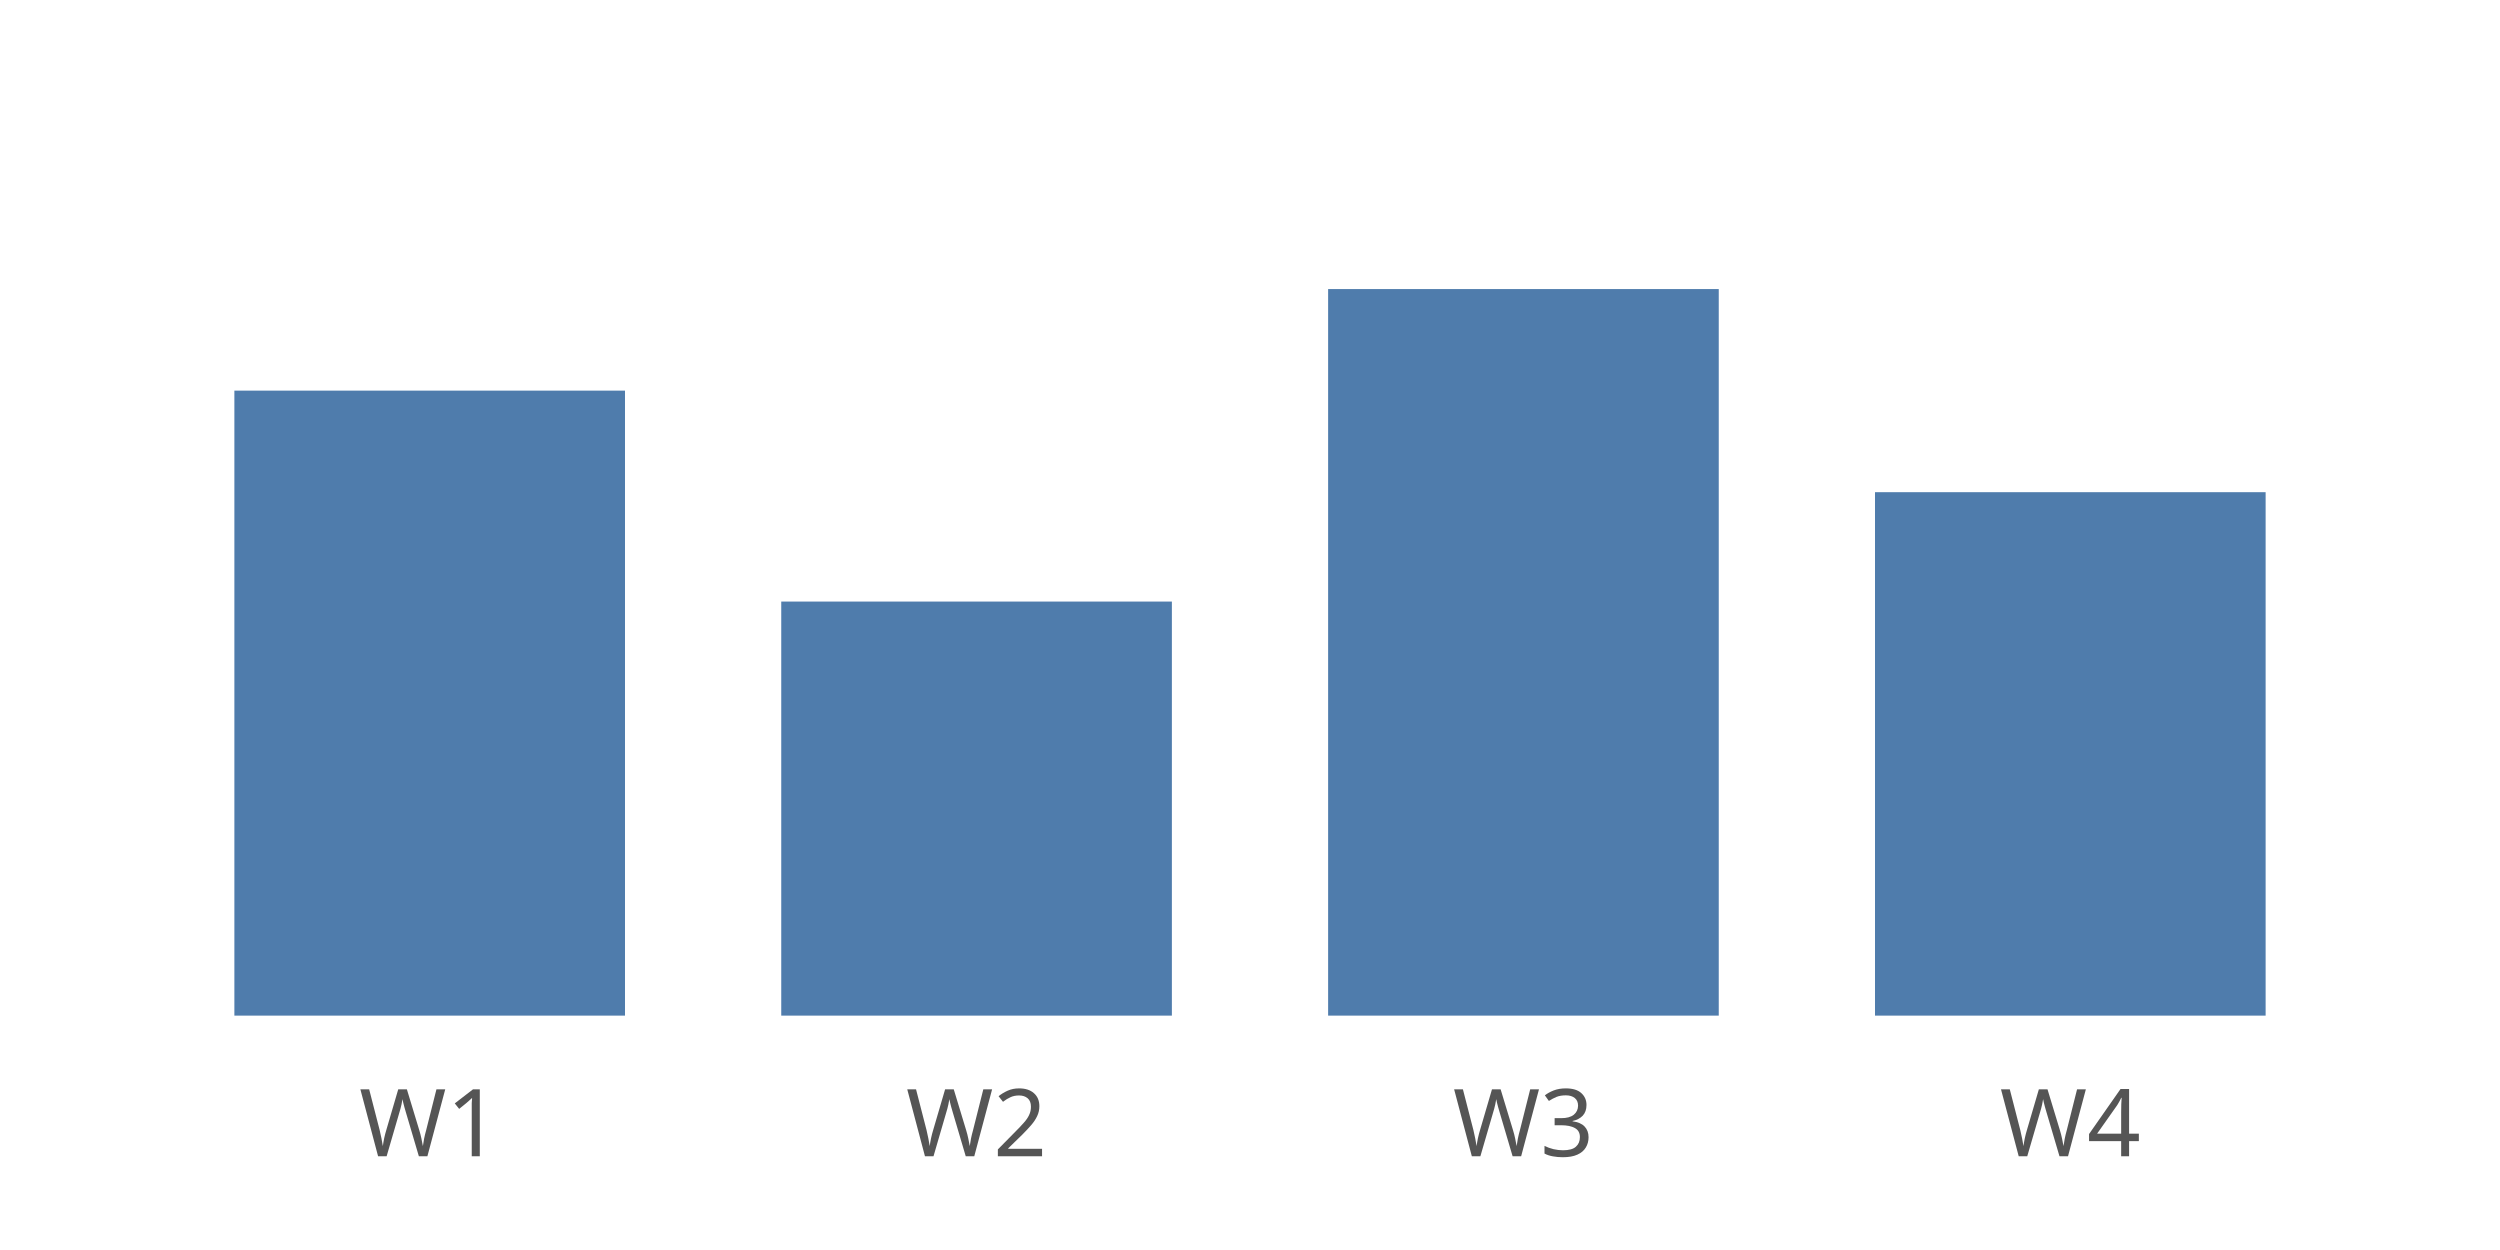
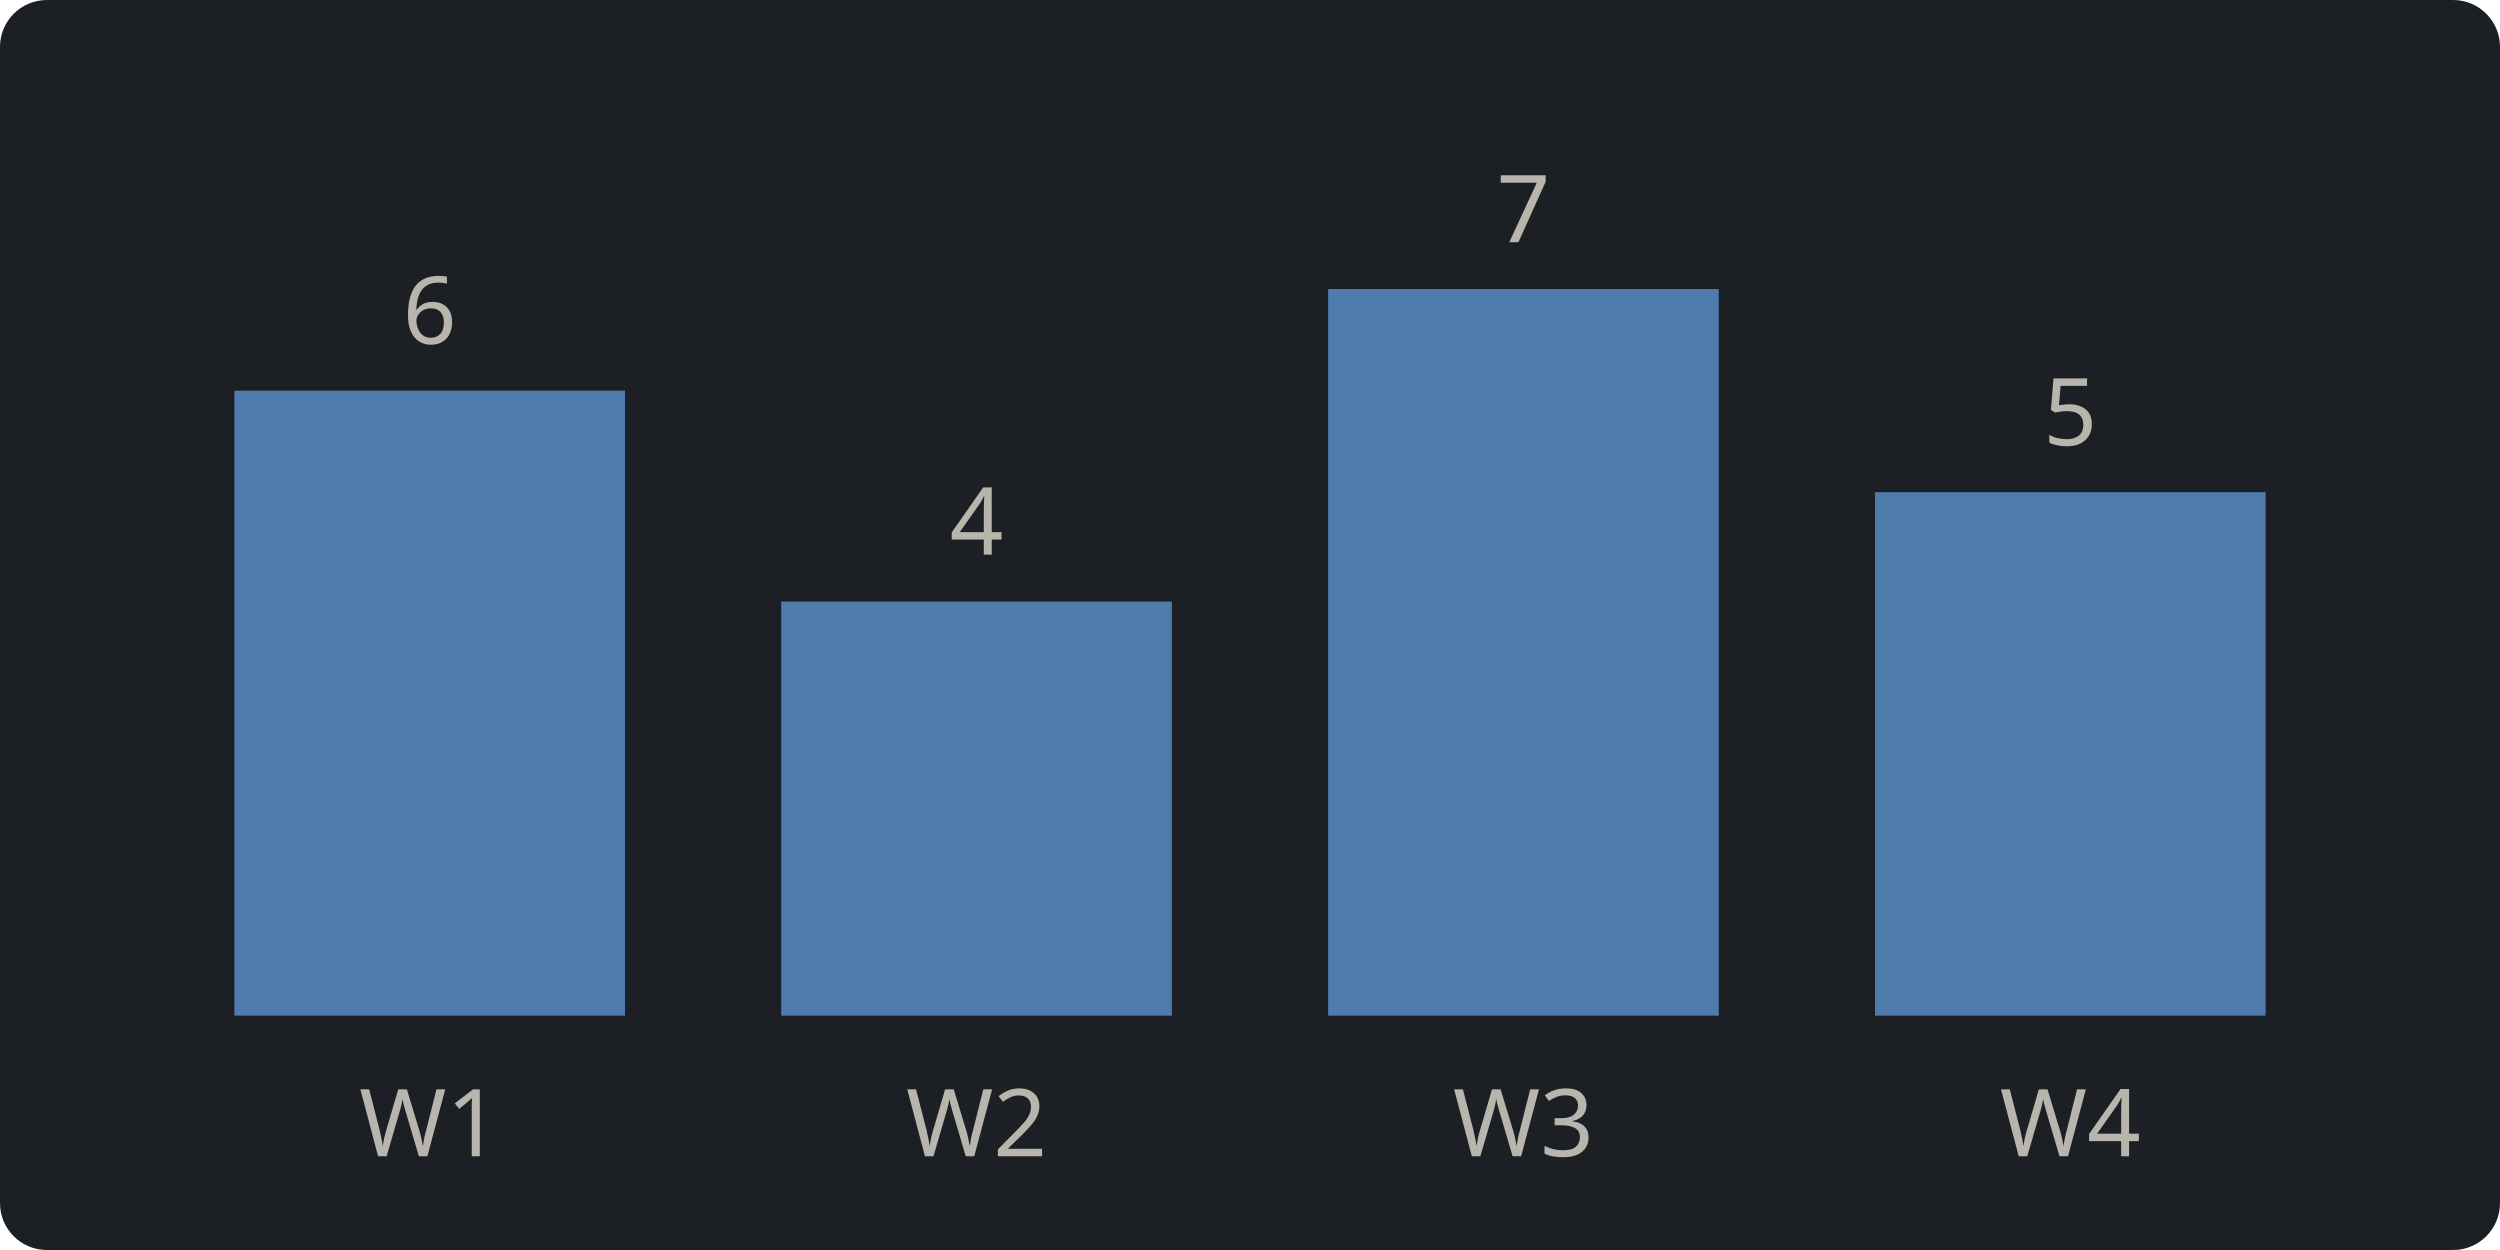
- <svg xmlns="http://www.w3.org/2000/svg" viewBox="0 0 320 160" role="img" aria-label="Posts per week: 6, 4, 7, 5">
-   <style>text{font:12px system-ui,sans-serif;fill:#555}rect{fill:#4f7cac}</style>
-   <rect x="30" y="50" width="50" height="80" />
+ <svg xmlns="http://www.w3.org/2000/svg" viewBox="0 0 320 160" role="img" aria-label="Sample posts per week: 6, 4, 7, 5">
+   <style>text{font:12px system-ui,sans-serif;fill:#b8b5ac}.bar{fill:#4f7cac}</style>
+   <rect width="320" height="160" rx="6" fill="#1c1f24" />
+   <rect class="bar" x="30" y="50" width="50" height="80" />
+   <text x="55" y="44" text-anchor="middle">6</text>
  <text x="55" y="148" text-anchor="middle">W1</text>
-   <rect x="100" y="77" width="50" height="53" />
+   <rect class="bar" x="100" y="77" width="50" height="53" />
+   <text x="125" y="71" text-anchor="middle">4</text>
  <text x="125" y="148" text-anchor="middle">W2</text>
-   <rect x="170" y="37" width="50" height="93" />
+   <rect class="bar" x="170" y="37" width="50" height="93" />
+   <text x="195" y="31" text-anchor="middle">7</text>
  <text x="195" y="148" text-anchor="middle">W3</text>
-   <rect x="240" y="63" width="50" height="67" />
+   <rect class="bar" x="240" y="63" width="50" height="67" />
+   <text x="265" y="57" text-anchor="middle">5</text>
  <text x="265" y="148" text-anchor="middle">W4</text>
</svg>
